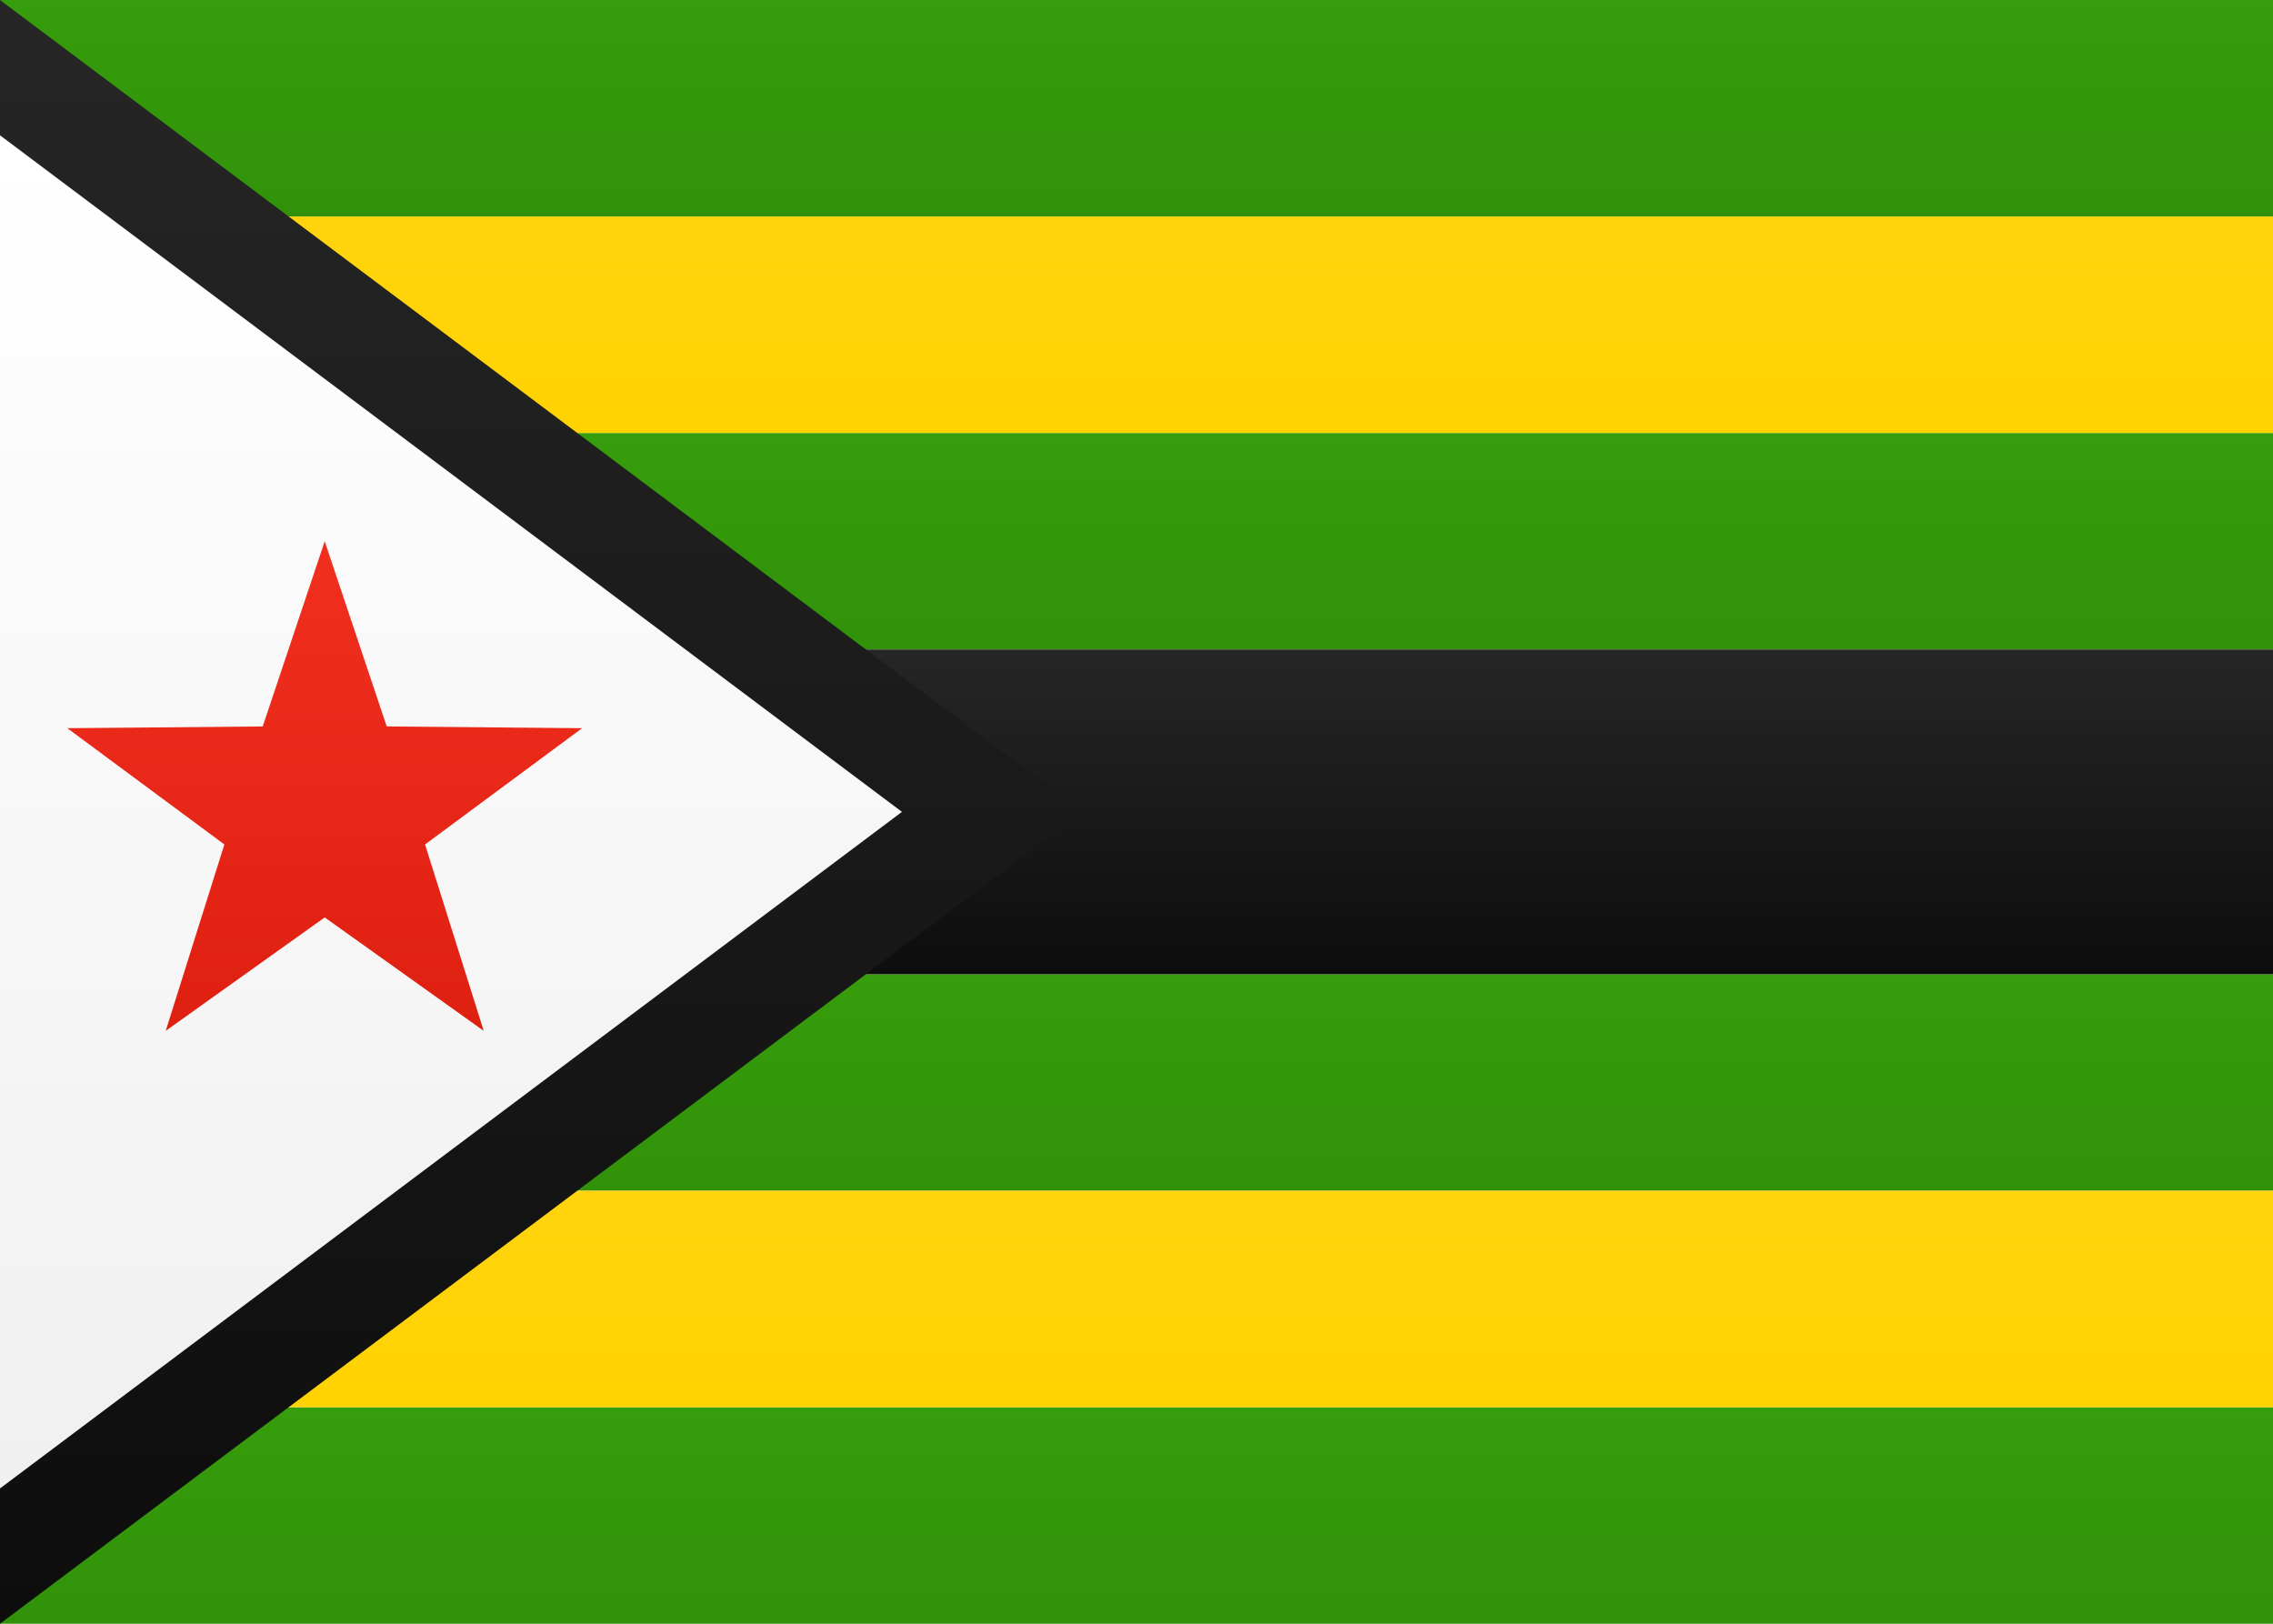
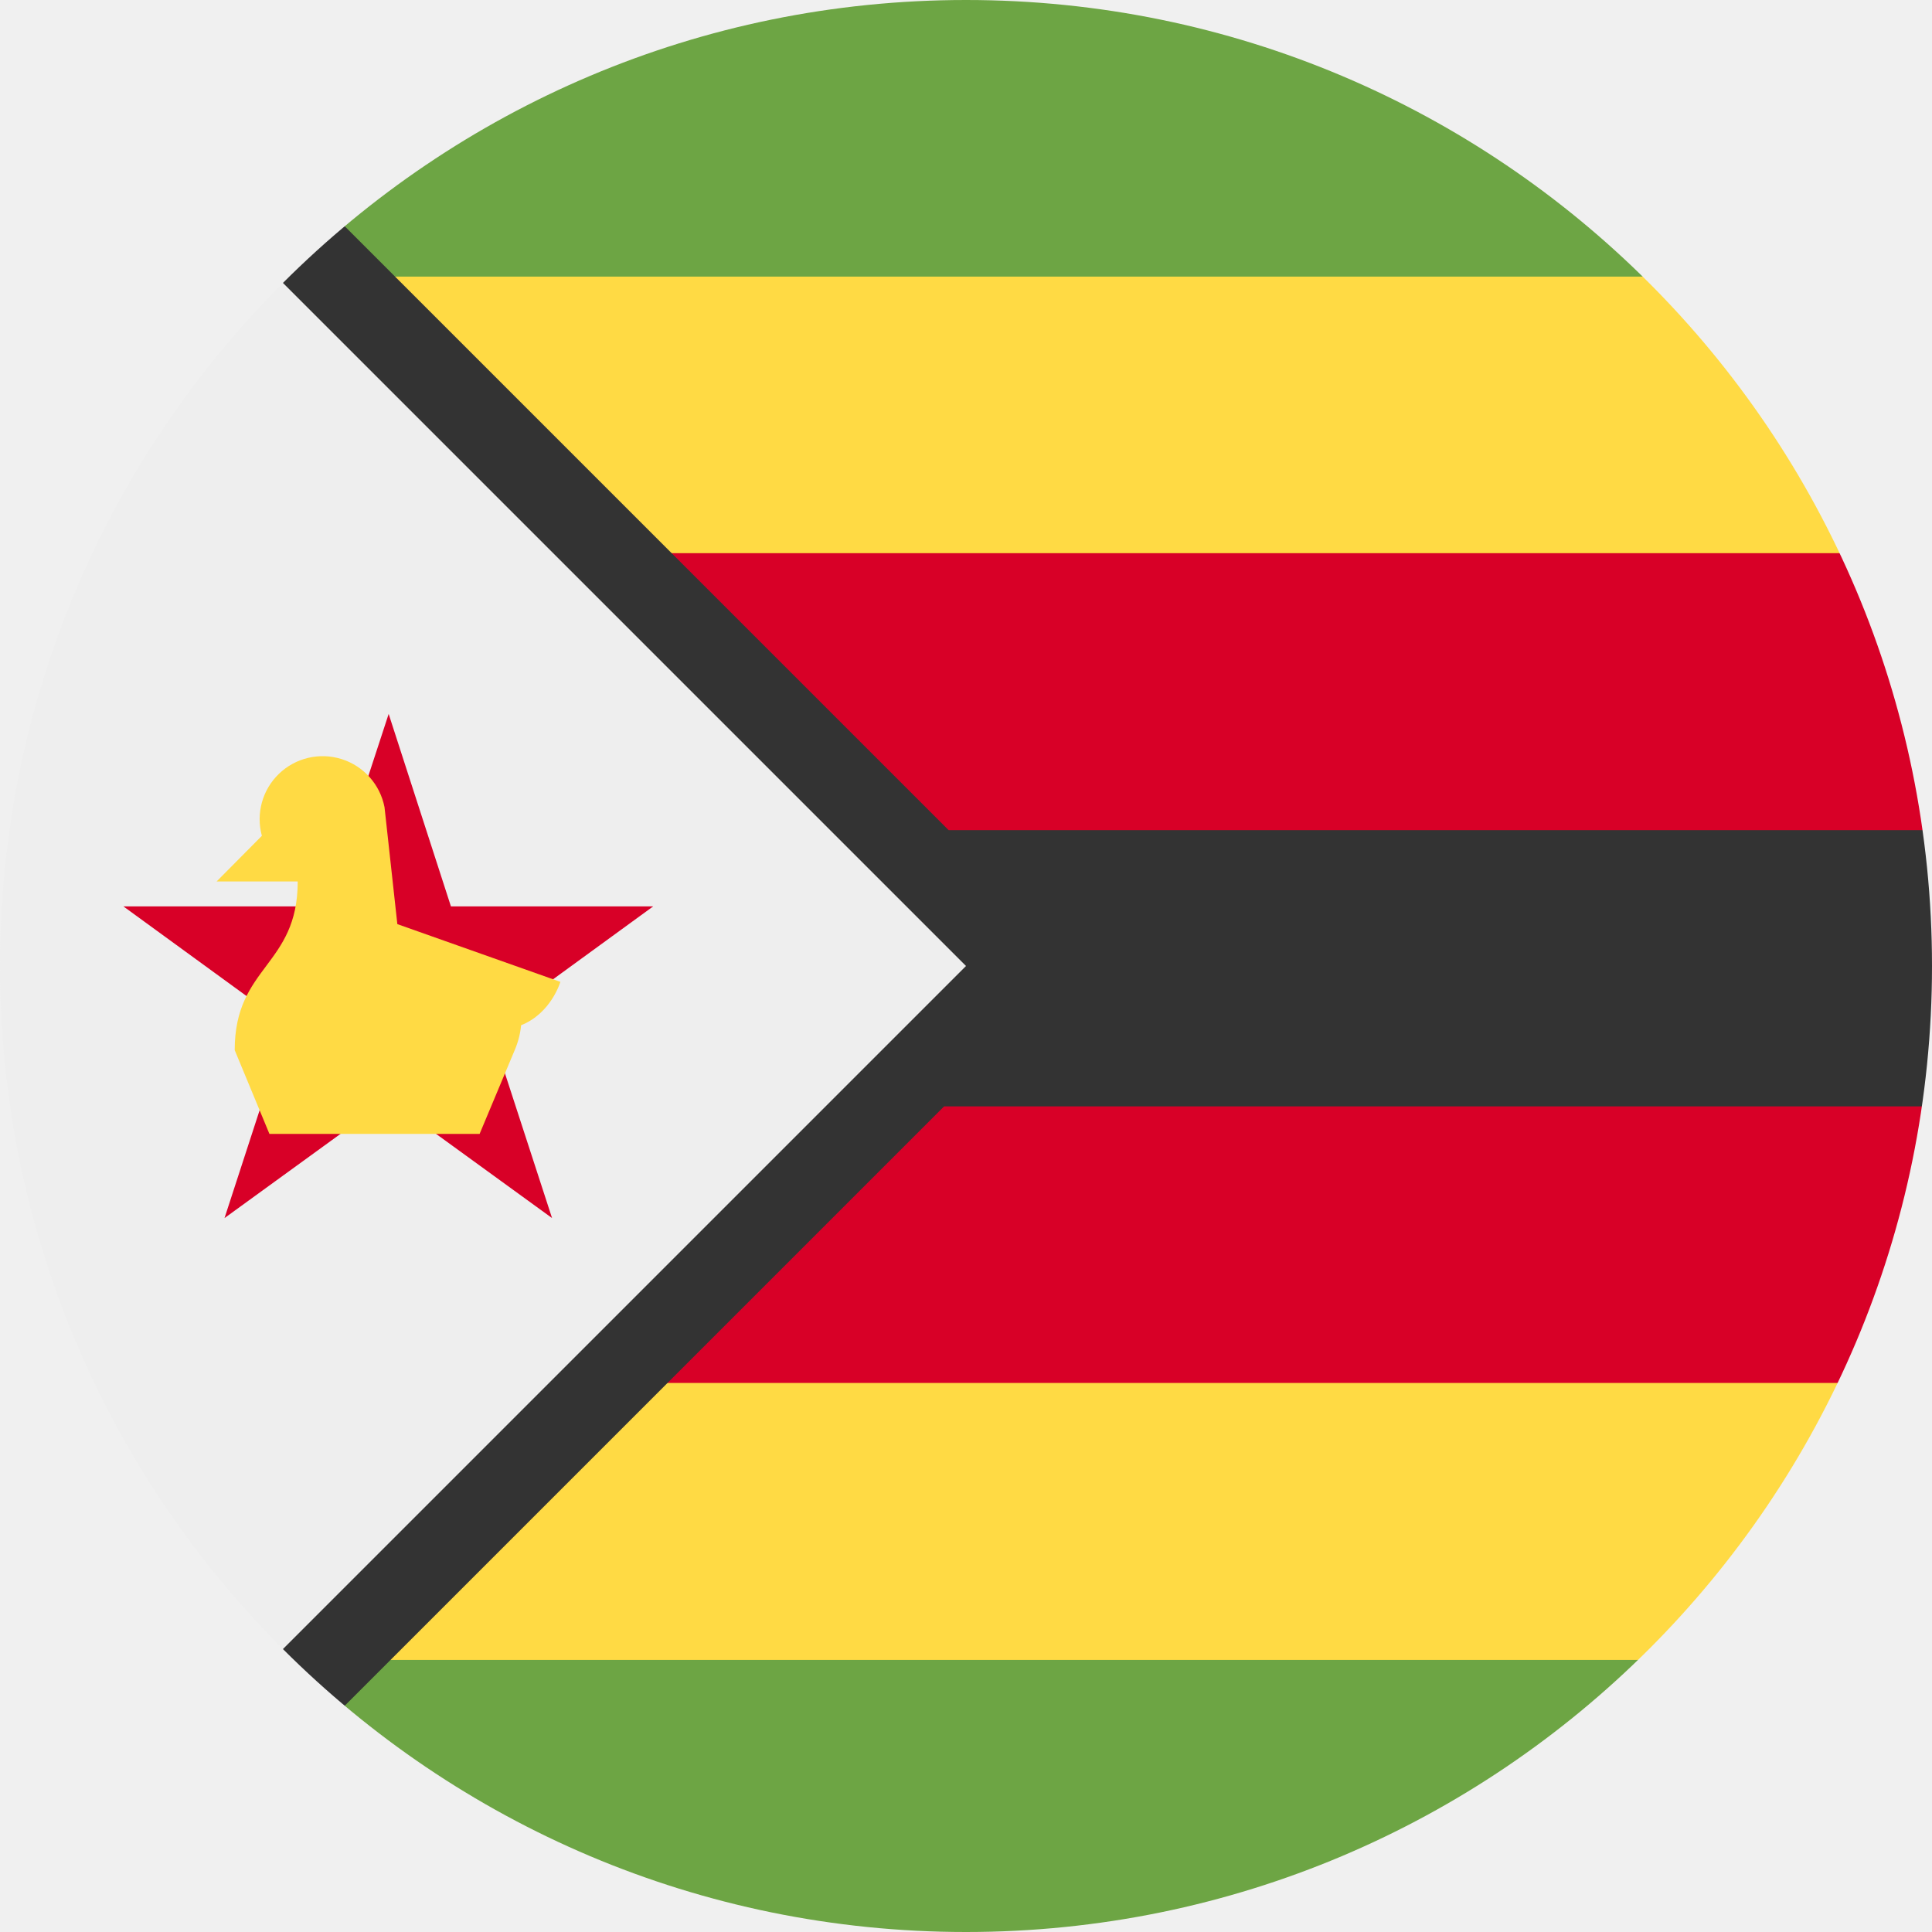
- <svg xmlns="http://www.w3.org/2000/svg" width="21px" height="15px" viewBox="0 0 21 15" version="1.1">
-   <defs>
-     <linearGradient x1="50%" y1="0%" x2="50%" y2="100%" id="linearGradient-1">
-       <stop stop-color="#FFFFFF" offset="0%" />
-       <stop stop-color="#F0F0F0" offset="100%" />
-     </linearGradient>
-     <linearGradient x1="50%" y1="0%" x2="50%" y2="100%" id="linearGradient-2">
-       <stop stop-color="#369D0C" offset="0%" />
-       <stop stop-color="#319209" offset="100%" />
-     </linearGradient>
-     <linearGradient x1="50%" y1="0%" x2="50%" y2="100%" id="linearGradient-3">
-       <stop stop-color="#262626" offset="0%" />
-       <stop stop-color="#0D0D0D" offset="100%" />
-     </linearGradient>
-     <linearGradient x1="50%" y1="0%" x2="50%" y2="100%" id="linearGradient-4">
-       <stop stop-color="#FFD40E" offset="0%" />
-       <stop stop-color="#FFD201" offset="100%" />
-     </linearGradient>
-     <linearGradient x1="50%" y1="0%" x2="50%" y2="100%" id="linearGradient-5">
-       <stop stop-color="#F12F1F" offset="0%" />
-       <stop stop-color="#DE2010" offset="100%" />
-     </linearGradient>
-   </defs>
-   <g id="Symbols" stroke="none" stroke-width="1" fill="none" fill-rule="evenodd">
-     <g id="ZW">
-       <rect id="FlagBackground" fill="url(#linearGradient-1)" x="0" y="0" width="21" height="15" />
-       <rect id="Rectangle-2" fill="url(#linearGradient-2)" x="0" y="0" width="21" height="2" />
-       <rect id="Rectangle-2" fill="url(#linearGradient-2)" x="0" y="13" width="21" height="2" />
-       <rect id="Rectangle-2" fill="url(#linearGradient-2)" x="0" y="4" width="21" height="2" />
-       <rect id="Rectangle-2" fill="url(#linearGradient-2)" x="0" y="9" width="21" height="2" />
-       <rect id="Rectangle-2" fill="url(#linearGradient-3)" x="0" y="6" width="21" height="3" />
-       <rect id="Rectangle-2" fill="url(#linearGradient-4)" x="0" y="2" width="21" height="2" />
-       <rect id="Rectangle-2" fill="url(#linearGradient-4)" x="0" y="11" width="21" height="2" />
-       <polygon id="Rectangle-83" fill="url(#linearGradient-3)" fill-rule="nonzero" points="-1 15 -1 0 0 0 10 7.5 0 15" />
-       <polygon id="Rectangle-83" fill="url(#linearGradient-1)" fill-rule="nonzero" points="0 13.75 8.333 7.5 6.66133815e-16 1.25" />
-       <polygon id="Star-8" fill="url(#linearGradient-5)" points="3 8.475 1.531 9.523 2.073 7.801 0.622 6.727 2.427 6.711 3 5 3.573 6.711 5.378 6.727 3.927 7.801 4.469 9.523" />
-     </g>
+ <svg xmlns="http://www.w3.org/2000/svg" width="512" height="512" viewBox="0 0 512 512">
+   <mask id="a">
+     <circle cx="256" cy="256" r="256" fill="#fff" />
+   </mask>
+   <g mask="url(#a)">
+     <path fill="#6da544" d="M31.4 0H512v512H31.4z" />
+     <path fill="#ffda44" d="M57.8 73.3H512v73.3l-65.1 110 65.1 110v73.3H57.8z" />
+     <path fill="#d80027" d="M132 146.6h380v73.3l-27 36 27 37.3v73.3H132z" />
+     <path fill="#eee" d="M0 0v512l279.8-256z" />
+     <path fill="#d80027" d="m103 189.2 16.5 51h53.6l-43.4 31.6 16.6 51-43.4-31.5-43.4 31.5 16.6-51-43.4-31.6h53.6z" />
+     <path fill="#ffda44" d="m148.5 260.2-43.2-15.3-3.4-31a16.7 16.7 0 1 0-32.5 7.6l-12 12.1h21.5c0 22.4-16.7 22.4-16.7 44.7l9.2 22.2h55.7l9.3-22.2a22.2 22.2 0 0 0 1.7-6.6c8-3.2 10.4-11.5 10.4-11.5z" />
+     <path fill="#333" d="m31.4 0 220 220H512v73.2H250.2L31.4 512H0l256-256L0 0z" />
  </g>
</svg>
